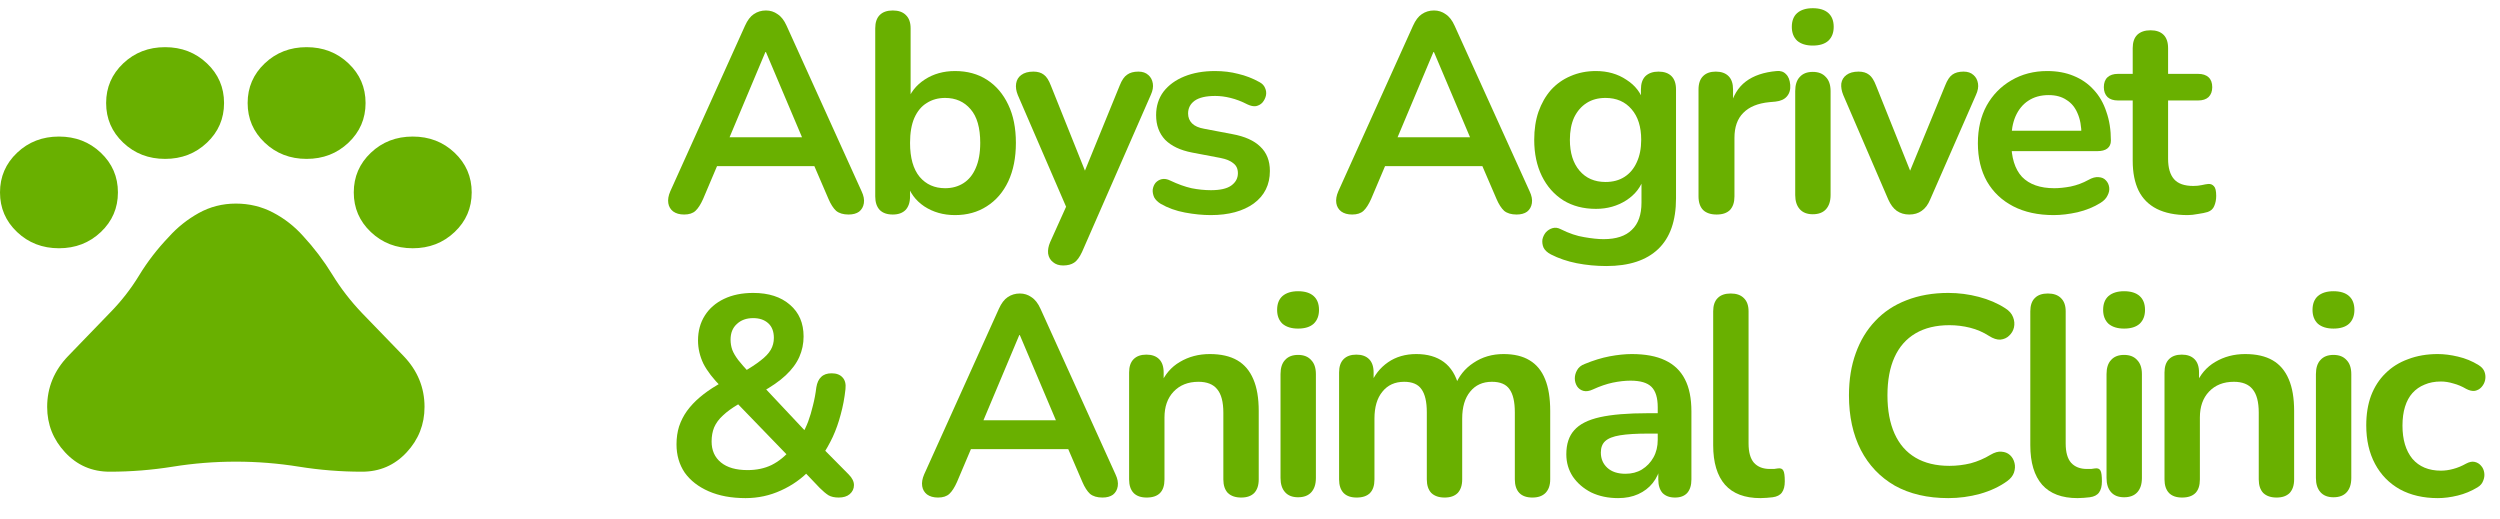
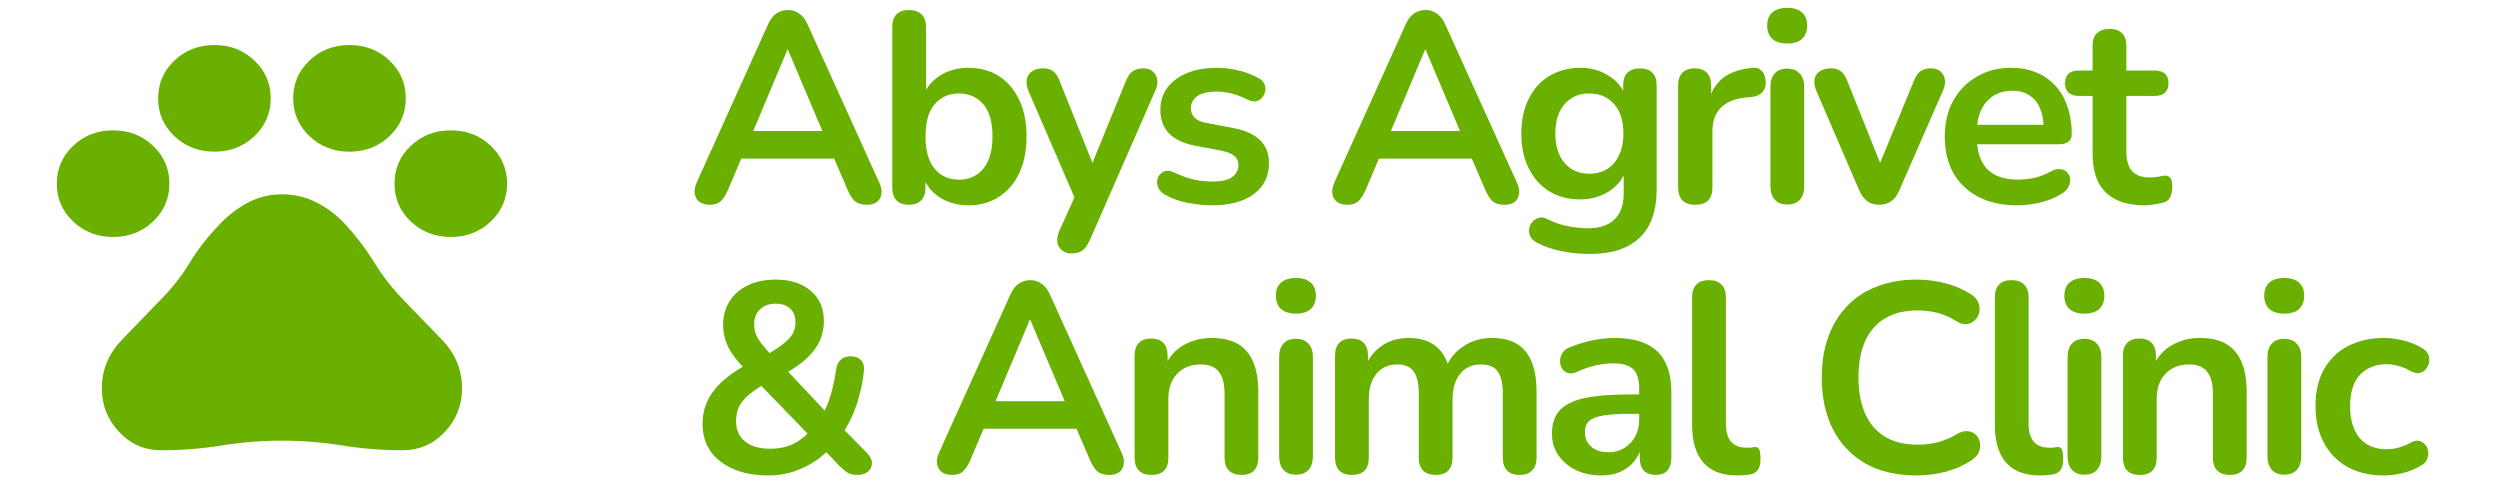
- <svg xmlns="http://www.w3.org/2000/svg" width="106" height="22" viewBox="0 0 106 22" fill="none">
+ <svg xmlns="http://www.w3.org/2000/svg" width="106" height="21" viewBox="0 0 106 22" fill="none">
  <path d="M2.5 10.526C1.8 10.526 1.208 10.297 0.725 9.839C0.242 9.382 0 8.821 0 8.158C0 7.495 0.242 6.934 0.725 6.476C1.208 6.018 1.8 5.79 2.5 5.79C3.2 5.79 3.792 6.018 4.275 6.476C4.758 6.934 5 7.495 5 8.158C5 8.821 4.758 9.382 4.275 9.839C3.792 10.297 3.2 10.526 2.5 10.526ZM7 6.737C6.3 6.737 5.708 6.508 5.225 6.05C4.742 5.592 4.5 5.032 4.5 4.368C4.5 3.705 4.742 3.145 5.225 2.687C5.708 2.229 6.3 2 7 2C7.7 2 8.292 2.229 8.775 2.687C9.258 3.145 9.5 3.705 9.5 4.368C9.5 5.032 9.258 5.592 8.775 6.05C8.292 6.508 7.7 6.737 7 6.737ZM13 6.737C12.3 6.737 11.708 6.508 11.225 6.05C10.742 5.592 10.5 5.032 10.5 4.368C10.5 3.705 10.742 3.145 11.225 2.687C11.708 2.229 12.3 2 13 2C13.7 2 14.292 2.229 14.775 2.687C15.258 3.145 15.5 3.705 15.5 4.368C15.5 5.032 15.258 5.592 14.775 6.05C14.292 6.508 13.7 6.737 13 6.737ZM17.5 10.526C16.8 10.526 16.208 10.297 15.725 9.839C15.242 9.382 15 8.821 15 8.158C15 7.495 15.242 6.934 15.725 6.476C16.208 6.018 16.8 5.79 17.5 5.79C18.2 5.79 18.792 6.018 19.275 6.476C19.758 6.934 20 7.495 20 8.158C20 8.821 19.758 9.382 19.275 9.839C18.792 10.297 18.2 10.526 17.5 10.526ZM4.65 20C3.9 20 3.271 19.728 2.763 19.183C2.254 18.638 2 17.995 2 17.253C2 16.432 2.296 15.713 2.888 15.097C3.479 14.482 4.067 13.874 4.65 13.274C5.133 12.784 5.55 12.251 5.9 11.675C6.25 11.099 6.667 10.558 7.15 10.053C7.517 9.642 7.942 9.303 8.425 9.034C8.908 8.766 9.433 8.632 10 8.632C10.567 8.632 11.092 8.758 11.575 9.011C12.058 9.263 12.483 9.595 12.85 10.005C13.317 10.511 13.729 11.055 14.088 11.639C14.446 12.224 14.867 12.768 15.35 13.274C15.933 13.874 16.521 14.482 17.113 15.097C17.704 15.713 18 16.432 18 17.253C18 17.995 17.746 18.638 17.238 19.183C16.729 19.728 16.1 20 15.35 20C14.45 20 13.558 19.929 12.675 19.787C11.792 19.645 10.9 19.574 10 19.574C9.1 19.574 8.208 19.645 7.325 19.787C6.442 19.929 5.55 20 4.65 20Z" fill="#69B000" />
  <path d="M29.008 9.096C28.816 9.096 28.66 9.052 28.54 8.964C28.428 8.876 28.36 8.76 28.336 8.616C28.312 8.464 28.34 8.296 28.42 8.112L31.588 1.092C31.692 0.86 31.816 0.696 31.96 0.6C32.112 0.496 32.284 0.444 32.476 0.444C32.66 0.444 32.824 0.496 32.968 0.6C33.12 0.696 33.248 0.86 33.352 1.092L36.532 8.112C36.62 8.296 36.652 8.464 36.628 8.616C36.604 8.768 36.536 8.888 36.424 8.976C36.312 9.056 36.164 9.096 35.98 9.096C35.756 9.096 35.58 9.044 35.452 8.94C35.332 8.828 35.224 8.66 35.128 8.436L34.348 6.624L34.996 7.044H29.932L30.58 6.624L29.812 8.436C29.708 8.668 29.6 8.836 29.488 8.94C29.376 9.044 29.216 9.096 29.008 9.096ZM32.452 2.208L30.772 6.204L30.46 5.82H34.468L34.168 6.204L32.476 2.208H32.452Z" fill="#69B000" />
  <path d="M40.494 9.12C39.998 9.12 39.562 8.996 39.186 8.748C38.818 8.5 38.574 8.168 38.454 7.752L38.586 7.452V8.328C38.586 8.576 38.522 8.768 38.394 8.904C38.266 9.032 38.086 9.096 37.854 9.096C37.614 9.096 37.43 9.032 37.302 8.904C37.174 8.768 37.11 8.576 37.11 8.328V1.2C37.11 0.952 37.174 0.764 37.302 0.636C37.43 0.508 37.614 0.444 37.854 0.444C38.094 0.444 38.278 0.508 38.406 0.636C38.542 0.764 38.61 0.952 38.61 1.2V4.32H38.466C38.594 3.928 38.842 3.612 39.21 3.372C39.578 3.132 40.006 3.012 40.494 3.012C41.014 3.012 41.466 3.136 41.85 3.384C42.234 3.632 42.534 3.984 42.75 4.44C42.966 4.888 43.074 5.428 43.074 6.06C43.074 6.684 42.966 7.228 42.75 7.692C42.534 8.148 42.23 8.5 41.838 8.748C41.454 8.996 41.006 9.12 40.494 9.12ZM40.074 7.98C40.37 7.98 40.63 7.908 40.854 7.764C41.078 7.62 41.25 7.408 41.37 7.128C41.498 6.84 41.562 6.484 41.562 6.06C41.562 5.42 41.426 4.944 41.154 4.632C40.882 4.312 40.522 4.152 40.074 4.152C39.778 4.152 39.518 4.224 39.294 4.368C39.07 4.504 38.894 4.716 38.766 5.004C38.646 5.284 38.586 5.636 38.586 6.06C38.586 6.692 38.722 7.172 38.994 7.5C39.266 7.82 39.626 7.98 40.074 7.98Z" fill="#69B000" />
  <path d="M45.076 11.256C44.9 11.256 44.756 11.208 44.644 11.112C44.532 11.024 44.464 10.904 44.44 10.752C44.424 10.6 44.452 10.44 44.524 10.272L45.34 8.46V9.084L43.156 4.032C43.084 3.856 43.06 3.692 43.084 3.54C43.108 3.388 43.18 3.268 43.3 3.18C43.428 3.084 43.6 3.036 43.816 3.036C44 3.036 44.148 3.08 44.26 3.168C44.372 3.248 44.472 3.404 44.56 3.636L46.18 7.68H45.82L47.476 3.624C47.564 3.4 47.668 3.248 47.788 3.168C47.908 3.08 48.068 3.036 48.268 3.036C48.444 3.036 48.584 3.084 48.688 3.18C48.792 3.268 48.856 3.388 48.88 3.54C48.904 3.684 48.876 3.844 48.796 4.02L45.88 10.68C45.776 10.904 45.664 11.056 45.544 11.136C45.424 11.216 45.268 11.256 45.076 11.256Z" fill="#69B000" />
  <path d="M51.335 9.12C50.991 9.12 50.627 9.084 50.243 9.012C49.859 8.94 49.515 8.816 49.211 8.64C49.083 8.56 48.991 8.468 48.935 8.364C48.887 8.252 48.867 8.144 48.875 8.04C48.891 7.928 48.931 7.832 48.995 7.752C49.067 7.672 49.155 7.62 49.259 7.596C49.371 7.572 49.491 7.592 49.619 7.656C49.939 7.808 50.239 7.916 50.519 7.98C50.799 8.036 51.075 8.064 51.347 8.064C51.731 8.064 52.015 8 52.199 7.872C52.391 7.736 52.487 7.56 52.487 7.344C52.487 7.16 52.423 7.02 52.295 6.924C52.175 6.82 51.991 6.744 51.743 6.696L50.543 6.468C50.047 6.372 49.667 6.192 49.403 5.928C49.147 5.656 49.019 5.308 49.019 4.884C49.019 4.5 49.123 4.168 49.331 3.888C49.547 3.608 49.843 3.392 50.219 3.24C50.595 3.088 51.027 3.012 51.515 3.012C51.867 3.012 52.195 3.052 52.499 3.132C52.811 3.204 53.111 3.32 53.399 3.48C53.519 3.544 53.599 3.628 53.639 3.732C53.687 3.836 53.699 3.944 53.675 4.056C53.651 4.16 53.603 4.256 53.531 4.344C53.459 4.424 53.367 4.476 53.255 4.5C53.151 4.516 53.031 4.492 52.895 4.428C52.647 4.3 52.407 4.208 52.175 4.152C51.951 4.096 51.735 4.068 51.527 4.068C51.135 4.068 50.843 4.136 50.651 4.272C50.467 4.408 50.375 4.588 50.375 4.812C50.375 4.98 50.431 5.12 50.543 5.232C50.655 5.344 50.827 5.42 51.059 5.46L52.259 5.688C52.779 5.784 53.171 5.96 53.435 6.216C53.707 6.472 53.843 6.816 53.843 7.248C53.843 7.832 53.615 8.292 53.159 8.628C52.703 8.956 52.095 9.12 51.335 9.12Z" fill="#69B000" />
  <path d="M57.332 9.096C57.14 9.096 56.984 9.052 56.864 8.964C56.752 8.876 56.684 8.76 56.66 8.616C56.636 8.464 56.664 8.296 56.744 8.112L59.912 1.092C60.016 0.86 60.14 0.696 60.284 0.6C60.436 0.496 60.608 0.444 60.8 0.444C60.984 0.444 61.148 0.496 61.292 0.6C61.444 0.696 61.572 0.86 61.676 1.092L64.856 8.112C64.944 8.296 64.976 8.464 64.952 8.616C64.928 8.768 64.86 8.888 64.748 8.976C64.636 9.056 64.488 9.096 64.304 9.096C64.08 9.096 63.904 9.044 63.776 8.94C63.656 8.828 63.548 8.66 63.452 8.436L62.672 6.624L63.32 7.044H58.256L58.904 6.624L58.136 8.436C58.032 8.668 57.924 8.836 57.812 8.94C57.7 9.044 57.54 9.096 57.332 9.096ZM60.776 2.208L59.096 6.204L58.784 5.82H62.792L62.492 6.204L60.8 2.208H60.776Z" fill="#69B000" />
  <path d="M68.111 11.28C67.679 11.28 67.259 11.24 66.851 11.16C66.451 11.08 66.087 10.956 65.759 10.788C65.607 10.708 65.503 10.612 65.447 10.5C65.399 10.388 65.383 10.272 65.399 10.152C65.423 10.04 65.471 9.94 65.543 9.852C65.623 9.764 65.719 9.704 65.831 9.672C65.943 9.64 66.059 9.656 66.179 9.72C66.531 9.896 66.863 10.008 67.175 10.056C67.495 10.112 67.767 10.14 67.991 10.14C68.527 10.14 68.927 10.008 69.191 9.744C69.463 9.488 69.599 9.104 69.599 8.592V7.512H69.707C69.587 7.92 69.335 8.248 68.951 8.496C68.575 8.736 68.147 8.856 67.667 8.856C67.139 8.856 66.679 8.736 66.287 8.496C65.895 8.248 65.591 7.904 65.375 7.464C65.159 7.024 65.051 6.512 65.051 5.928C65.051 5.488 65.111 5.092 65.231 4.74C65.359 4.38 65.535 4.072 65.759 3.816C65.991 3.56 66.267 3.364 66.587 3.228C66.915 3.084 67.275 3.012 67.667 3.012C68.163 3.012 68.595 3.136 68.963 3.384C69.339 3.624 69.583 3.944 69.695 4.344L69.575 4.644V3.792C69.575 3.544 69.639 3.356 69.767 3.228C69.903 3.1 70.087 3.036 70.319 3.036C70.559 3.036 70.743 3.1 70.871 3.228C70.999 3.356 71.063 3.544 71.063 3.792V8.412C71.063 9.364 70.811 10.08 70.307 10.56C69.803 11.04 69.071 11.28 68.111 11.28ZM68.075 7.716C68.387 7.716 68.655 7.644 68.879 7.5C69.103 7.356 69.275 7.152 69.395 6.888C69.523 6.616 69.587 6.296 69.587 5.928C69.587 5.376 69.451 4.944 69.179 4.632C68.907 4.312 68.539 4.152 68.075 4.152C67.763 4.152 67.495 4.224 67.271 4.368C67.047 4.512 66.871 4.716 66.743 4.98C66.623 5.244 66.563 5.56 66.563 5.928C66.563 6.48 66.699 6.916 66.971 7.236C67.243 7.556 67.611 7.716 68.075 7.716Z" fill="#69B000" />
  <path d="M72.785 9.096C72.537 9.096 72.346 9.032 72.21 8.904C72.082 8.768 72.017 8.576 72.017 8.328V3.792C72.017 3.544 72.082 3.356 72.21 3.228C72.338 3.1 72.517 3.036 72.749 3.036C72.981 3.036 73.162 3.1 73.29 3.228C73.418 3.356 73.481 3.544 73.481 3.792V4.548H73.362C73.474 4.068 73.694 3.704 74.022 3.456C74.35 3.208 74.785 3.06 75.329 3.012C75.498 2.996 75.629 3.04 75.725 3.144C75.829 3.24 75.889 3.392 75.906 3.6C75.921 3.8 75.874 3.964 75.761 4.092C75.657 4.212 75.498 4.284 75.281 4.308L75.017 4.332C74.529 4.38 74.162 4.532 73.913 4.788C73.665 5.036 73.541 5.388 73.541 5.844V8.328C73.541 8.576 73.478 8.768 73.35 8.904C73.222 9.032 73.034 9.096 72.785 9.096Z" fill="#69B000" />
  <path d="M76.861 9.084C76.621 9.084 76.437 9.012 76.309 8.868C76.181 8.724 76.117 8.524 76.117 8.268V3.864C76.117 3.6 76.181 3.4 76.309 3.264C76.437 3.12 76.621 3.048 76.861 3.048C77.101 3.048 77.285 3.12 77.413 3.264C77.549 3.4 77.617 3.6 77.617 3.864V8.268C77.617 8.524 77.553 8.724 77.425 8.868C77.297 9.012 77.109 9.084 76.861 9.084ZM76.861 1.932C76.581 1.932 76.361 1.864 76.201 1.728C76.049 1.584 75.973 1.388 75.973 1.14C75.973 0.884 76.049 0.688 76.201 0.552C76.361 0.416 76.581 0.348 76.861 0.348C77.149 0.348 77.369 0.416 77.521 0.552C77.673 0.688 77.749 0.884 77.749 1.14C77.749 1.388 77.673 1.584 77.521 1.728C77.369 1.864 77.149 1.932 76.861 1.932Z" fill="#69B000" />
  <path d="M80.951 9.096C80.751 9.096 80.575 9.044 80.423 8.94C80.279 8.836 80.159 8.676 80.063 8.46L78.155 4.032C78.083 3.856 78.055 3.692 78.071 3.54C78.095 3.388 78.167 3.268 78.287 3.18C78.415 3.084 78.587 3.036 78.803 3.036C78.987 3.036 79.135 3.08 79.247 3.168C79.359 3.248 79.459 3.404 79.547 3.636L81.167 7.68H80.807L82.475 3.624C82.563 3.4 82.663 3.248 82.775 3.168C82.895 3.08 83.055 3.036 83.255 3.036C83.431 3.036 83.571 3.084 83.675 3.18C83.779 3.268 83.843 3.388 83.867 3.54C83.891 3.684 83.863 3.844 83.783 4.02L81.839 8.46C81.751 8.676 81.631 8.836 81.479 8.94C81.335 9.044 81.159 9.096 80.951 9.096Z" fill="#69B000" />
  <path d="M87.078 9.12C86.414 9.12 85.842 8.996 85.362 8.748C84.882 8.5 84.51 8.148 84.246 7.692C83.99 7.236 83.862 6.696 83.862 6.072C83.862 5.464 83.986 4.932 84.234 4.476C84.49 4.02 84.838 3.664 85.278 3.408C85.726 3.144 86.234 3.012 86.802 3.012C87.218 3.012 87.59 3.08 87.918 3.216C88.254 3.352 88.538 3.548 88.77 3.804C89.01 4.06 89.19 4.372 89.31 4.74C89.438 5.1 89.502 5.508 89.502 5.964C89.502 6.108 89.45 6.22 89.346 6.3C89.25 6.372 89.11 6.408 88.926 6.408H85.074V5.544H88.446L88.254 5.724C88.254 5.356 88.198 5.048 88.086 4.8C87.982 4.552 87.826 4.364 87.618 4.236C87.418 4.1 87.166 4.032 86.862 4.032C86.526 4.032 86.238 4.112 85.998 4.272C85.766 4.424 85.586 4.644 85.458 4.932C85.338 5.212 85.278 5.548 85.278 5.94V6.024C85.278 6.68 85.43 7.172 85.734 7.5C86.046 7.82 86.502 7.98 87.102 7.98C87.31 7.98 87.542 7.956 87.798 7.908C88.062 7.852 88.31 7.76 88.542 7.632C88.71 7.536 88.858 7.496 88.986 7.512C89.114 7.52 89.214 7.564 89.286 7.644C89.366 7.724 89.414 7.824 89.43 7.944C89.446 8.056 89.422 8.172 89.358 8.292C89.302 8.412 89.202 8.516 89.058 8.604C88.778 8.78 88.454 8.912 88.086 9C87.726 9.08 87.39 9.12 87.078 9.12Z" fill="#69B000" />
  <path d="M92.755 9.12C92.235 9.12 91.799 9.032 91.447 8.856C91.103 8.68 90.847 8.424 90.679 8.088C90.511 7.744 90.427 7.32 90.427 6.816V4.26H89.803C89.611 4.26 89.463 4.212 89.359 4.116C89.255 4.012 89.203 3.872 89.203 3.696C89.203 3.512 89.255 3.372 89.359 3.276C89.463 3.18 89.611 3.132 89.803 3.132H90.427V2.04C90.427 1.792 90.491 1.604 90.619 1.476C90.755 1.348 90.943 1.284 91.183 1.284C91.423 1.284 91.607 1.348 91.735 1.476C91.863 1.604 91.927 1.792 91.927 2.04V3.132H93.199C93.391 3.132 93.539 3.18 93.643 3.276C93.747 3.372 93.799 3.512 93.799 3.696C93.799 3.872 93.747 4.012 93.643 4.116C93.539 4.212 93.391 4.26 93.199 4.26H91.927V6.732C91.927 7.116 92.011 7.404 92.179 7.596C92.347 7.788 92.619 7.884 92.995 7.884C93.131 7.884 93.251 7.872 93.355 7.848C93.459 7.824 93.551 7.808 93.631 7.8C93.727 7.792 93.807 7.824 93.871 7.896C93.935 7.96 93.967 8.096 93.967 8.304C93.967 8.464 93.939 8.608 93.883 8.736C93.835 8.856 93.743 8.94 93.607 8.988C93.503 9.02 93.367 9.048 93.199 9.072C93.031 9.104 92.883 9.12 92.755 9.12Z" fill="#69B000" />
  <path d="M31.612 21.12C31.012 21.12 30.492 21.024 30.052 20.832C29.612 20.64 29.272 20.376 29.032 20.04C28.8 19.696 28.684 19.296 28.684 18.84C28.684 18.568 28.72 18.316 28.792 18.084C28.872 17.844 28.984 17.624 29.128 17.424C29.28 17.216 29.46 17.024 29.668 16.848C29.884 16.664 30.128 16.492 30.4 16.332L30.808 16.092L30.592 16.416C30.24 16.064 29.984 15.732 29.824 15.42C29.672 15.1 29.596 14.772 29.596 14.436C29.596 14.036 29.692 13.684 29.884 13.38C30.076 13.076 30.348 12.84 30.7 12.672C31.052 12.504 31.464 12.42 31.936 12.42C32.592 12.42 33.112 12.588 33.496 12.924C33.88 13.252 34.072 13.7 34.072 14.268C34.072 14.572 34.012 14.86 33.892 15.132C33.772 15.404 33.58 15.664 33.316 15.912C33.052 16.16 32.7 16.404 32.26 16.644L32.272 16.284L34.312 18.456H33.988C34.092 18.28 34.184 18.088 34.264 17.88C34.344 17.664 34.412 17.436 34.468 17.196C34.532 16.948 34.58 16.692 34.612 16.428C34.644 16.228 34.712 16.08 34.816 15.984C34.92 15.88 35.068 15.828 35.26 15.828C35.468 15.828 35.624 15.888 35.728 16.008C35.832 16.12 35.872 16.284 35.848 16.5C35.808 16.876 35.74 17.236 35.644 17.58C35.556 17.916 35.444 18.232 35.308 18.528C35.172 18.816 35.02 19.084 34.852 19.332L34.84 18.96L35.98 20.112C36.132 20.264 36.208 20.416 36.208 20.568C36.208 20.72 36.148 20.848 36.028 20.952C35.916 21.048 35.76 21.096 35.56 21.096C35.384 21.096 35.24 21.064 35.128 21C35.016 20.928 34.892 20.824 34.756 20.688L34.012 19.908H34.36C34.008 20.284 33.592 20.58 33.112 20.796C32.64 21.012 32.14 21.12 31.612 21.12ZM31.696 19.932C32.08 19.932 32.42 19.86 32.716 19.716C33.02 19.564 33.296 19.34 33.544 19.044L33.508 19.428L31.036 16.872L31.66 16.932L31.312 17.136C31.04 17.296 30.82 17.456 30.652 17.616C30.484 17.768 30.36 17.936 30.28 18.12C30.208 18.296 30.172 18.496 30.172 18.72C30.172 19.096 30.304 19.392 30.568 19.608C30.832 19.824 31.208 19.932 31.696 19.932ZM31.936 13.488C31.648 13.488 31.416 13.572 31.24 13.74C31.064 13.9 30.976 14.12 30.976 14.4C30.976 14.552 31 14.696 31.048 14.832C31.096 14.96 31.18 15.104 31.3 15.264C31.42 15.416 31.584 15.604 31.792 15.828L31.456 15.804C31.792 15.612 32.056 15.44 32.248 15.288C32.448 15.136 32.592 14.984 32.68 14.832C32.768 14.68 32.812 14.512 32.812 14.328C32.812 14.056 32.732 13.848 32.572 13.704C32.412 13.56 32.2 13.488 31.936 13.488Z" fill="#69B000" />
  <path d="M39.773 21.096C39.581 21.096 39.425 21.052 39.305 20.964C39.193 20.876 39.125 20.76 39.101 20.616C39.077 20.464 39.105 20.296 39.185 20.112L42.353 13.092C42.457 12.86 42.581 12.696 42.725 12.6C42.877 12.496 43.049 12.444 43.241 12.444C43.425 12.444 43.589 12.496 43.733 12.6C43.885 12.696 44.013 12.86 44.117 13.092L47.297 20.112C47.385 20.296 47.417 20.464 47.393 20.616C47.369 20.768 47.301 20.888 47.189 20.976C47.077 21.056 46.929 21.096 46.745 21.096C46.521 21.096 46.345 21.044 46.217 20.94C46.097 20.828 45.989 20.66 45.893 20.436L45.113 18.624L45.761 19.044H40.697L41.345 18.624L40.577 20.436C40.473 20.668 40.365 20.836 40.253 20.94C40.141 21.044 39.981 21.096 39.773 21.096ZM43.217 14.208L41.537 18.204L41.225 17.82H45.233L44.933 18.204L43.241 14.208H43.217Z" fill="#69B000" />
  <path d="M48.618 21.096C48.379 21.096 48.194 21.032 48.066 20.904C47.938 20.768 47.874 20.576 47.874 20.328V15.792C47.874 15.544 47.938 15.356 48.066 15.228C48.194 15.1 48.374 15.036 48.606 15.036C48.839 15.036 49.019 15.1 49.147 15.228C49.275 15.356 49.339 15.544 49.339 15.792V16.608L49.206 16.308C49.383 15.884 49.654 15.564 50.023 15.348C50.398 15.124 50.822 15.012 51.294 15.012C51.767 15.012 52.154 15.1 52.459 15.276C52.763 15.452 52.99 15.72 53.142 16.08C53.294 16.432 53.37 16.88 53.37 17.424V20.328C53.37 20.576 53.306 20.768 53.178 20.904C53.05 21.032 52.867 21.096 52.627 21.096C52.386 21.096 52.199 21.032 52.062 20.904C51.934 20.768 51.87 20.576 51.87 20.328V17.496C51.87 17.04 51.782 16.708 51.606 16.5C51.438 16.292 51.175 16.188 50.815 16.188C50.374 16.188 50.023 16.328 49.758 16.608C49.502 16.88 49.374 17.244 49.374 17.7V20.328C49.374 20.84 49.123 21.096 48.618 21.096Z" fill="#69B000" />
  <path d="M55.038 21.084C54.798 21.084 54.614 21.012 54.486 20.868C54.358 20.724 54.294 20.524 54.294 20.268V15.864C54.294 15.6 54.358 15.4 54.486 15.264C54.614 15.12 54.798 15.048 55.038 15.048C55.278 15.048 55.462 15.12 55.59 15.264C55.726 15.4 55.794 15.6 55.794 15.864V20.268C55.794 20.524 55.73 20.724 55.602 20.868C55.474 21.012 55.286 21.084 55.038 21.084ZM55.038 13.932C54.758 13.932 54.538 13.864 54.378 13.728C54.226 13.584 54.15 13.388 54.15 13.14C54.15 12.884 54.226 12.688 54.378 12.552C54.538 12.416 54.758 12.348 55.038 12.348C55.326 12.348 55.546 12.416 55.698 12.552C55.85 12.688 55.926 12.884 55.926 13.14C55.926 13.388 55.85 13.584 55.698 13.728C55.546 13.864 55.326 13.932 55.038 13.932Z" fill="#69B000" />
  <path d="M57.521 21.096C57.281 21.096 57.097 21.032 56.969 20.904C56.841 20.768 56.777 20.576 56.777 20.328V15.792C56.777 15.544 56.841 15.356 56.969 15.228C57.097 15.1 57.277 15.036 57.509 15.036C57.741 15.036 57.921 15.1 58.049 15.228C58.177 15.356 58.241 15.544 58.241 15.792V16.668L58.109 16.308C58.269 15.908 58.517 15.592 58.853 15.36C59.189 15.128 59.589 15.012 60.053 15.012C60.525 15.012 60.913 15.124 61.217 15.348C61.521 15.572 61.733 15.916 61.853 16.38H61.685C61.845 15.956 62.109 15.624 62.477 15.384C62.845 15.136 63.269 15.012 63.749 15.012C64.197 15.012 64.565 15.1 64.853 15.276C65.149 15.452 65.369 15.72 65.513 16.08C65.657 16.432 65.729 16.88 65.729 17.424V20.328C65.729 20.576 65.661 20.768 65.525 20.904C65.397 21.032 65.213 21.096 64.973 21.096C64.733 21.096 64.549 21.032 64.421 20.904C64.293 20.768 64.229 20.576 64.229 20.328V17.484C64.229 17.036 64.153 16.708 64.001 16.5C63.857 16.292 63.609 16.188 63.257 16.188C62.865 16.188 62.557 16.328 62.333 16.608C62.109 16.88 61.997 17.26 61.997 17.748V20.328C61.997 20.576 61.933 20.768 61.805 20.904C61.677 21.032 61.493 21.096 61.253 21.096C61.013 21.096 60.825 21.032 60.689 20.904C60.561 20.768 60.497 20.576 60.497 20.328V17.484C60.497 17.036 60.421 16.708 60.269 16.5C60.125 16.292 59.881 16.188 59.537 16.188C59.145 16.188 58.837 16.328 58.613 16.608C58.389 16.88 58.277 17.26 58.277 17.748V20.328C58.277 20.84 58.025 21.096 57.521 21.096Z" fill="#69B000" />
  <path d="M68.608 21.12C68.184 21.12 67.804 21.04 67.468 20.88C67.14 20.712 66.88 20.488 66.688 20.208C66.504 19.928 66.412 19.612 66.412 19.26C66.412 18.828 66.524 18.488 66.748 18.24C66.972 17.984 67.336 17.8 67.84 17.688C68.344 17.576 69.02 17.52 69.868 17.52H70.468V18.384H69.88C69.384 18.384 68.988 18.408 68.692 18.456C68.396 18.504 68.184 18.588 68.056 18.708C67.936 18.82 67.876 18.98 67.876 19.188C67.876 19.452 67.968 19.668 68.152 19.836C68.336 20.004 68.592 20.088 68.92 20.088C69.184 20.088 69.416 20.028 69.616 19.908C69.824 19.78 69.988 19.608 70.108 19.392C70.228 19.176 70.288 18.928 70.288 18.648V17.268C70.288 16.868 70.2 16.58 70.024 16.404C69.848 16.228 69.552 16.14 69.136 16.14C68.904 16.14 68.652 16.168 68.38 16.224C68.116 16.28 67.836 16.376 67.54 16.512C67.388 16.584 67.252 16.604 67.132 16.572C67.02 16.54 66.932 16.476 66.868 16.38C66.804 16.276 66.772 16.164 66.772 16.044C66.772 15.924 66.804 15.808 66.868 15.696C66.932 15.576 67.04 15.488 67.192 15.432C67.56 15.28 67.912 15.172 68.248 15.108C68.592 15.044 68.904 15.012 69.184 15.012C69.76 15.012 70.232 15.1 70.6 15.276C70.976 15.452 71.256 15.72 71.44 16.08C71.624 16.432 71.716 16.888 71.716 17.448V20.328C71.716 20.576 71.656 20.768 71.536 20.904C71.416 21.032 71.244 21.096 71.02 21.096C70.796 21.096 70.62 21.032 70.492 20.904C70.372 20.768 70.312 20.576 70.312 20.328V19.752H70.408C70.352 20.032 70.24 20.276 70.072 20.484C69.912 20.684 69.708 20.84 69.46 20.952C69.212 21.064 68.928 21.12 68.608 21.12Z" fill="#69B000" />
  <path d="M74.643 21.12C73.979 21.12 73.479 20.932 73.143 20.556C72.807 20.172 72.639 19.612 72.639 18.876V13.2C72.639 12.952 72.703 12.764 72.831 12.636C72.959 12.508 73.143 12.444 73.383 12.444C73.623 12.444 73.807 12.508 73.935 12.636C74.071 12.764 74.139 12.952 74.139 13.2V18.804C74.139 19.172 74.215 19.444 74.367 19.62C74.527 19.796 74.751 19.884 75.039 19.884C75.103 19.884 75.163 19.884 75.219 19.884C75.275 19.876 75.331 19.868 75.387 19.86C75.499 19.844 75.575 19.876 75.615 19.956C75.655 20.028 75.675 20.18 75.675 20.412C75.675 20.612 75.635 20.768 75.555 20.88C75.475 20.992 75.343 21.06 75.159 21.084C75.079 21.092 74.995 21.1 74.907 21.108C74.819 21.116 74.731 21.12 74.643 21.12Z" fill="#69B000" />
  <path d="M82.608 21.12C81.728 21.12 80.972 20.944 80.34 20.592C79.716 20.232 79.236 19.728 78.9 19.08C78.564 18.424 78.396 17.652 78.396 16.764C78.396 16.1 78.492 15.504 78.684 14.976C78.876 14.44 79.152 13.984 79.512 13.608C79.872 13.224 80.312 12.932 80.832 12.732C81.36 12.524 81.952 12.42 82.608 12.42C83.048 12.42 83.48 12.476 83.904 12.588C84.328 12.7 84.7 12.86 85.02 13.068C85.188 13.172 85.3 13.3 85.356 13.452C85.412 13.596 85.424 13.74 85.392 13.884C85.36 14.02 85.292 14.136 85.188 14.232C85.092 14.328 84.968 14.384 84.816 14.4C84.672 14.408 84.512 14.356 84.336 14.244C84.088 14.084 83.82 13.968 83.532 13.896C83.244 13.824 82.952 13.788 82.656 13.788C82.088 13.788 81.608 13.904 81.216 14.136C80.824 14.368 80.528 14.704 80.328 15.144C80.128 15.584 80.028 16.124 80.028 16.764C80.028 17.396 80.128 17.936 80.328 18.384C80.528 18.832 80.824 19.172 81.216 19.404C81.608 19.636 82.088 19.752 82.656 19.752C82.96 19.752 83.26 19.716 83.556 19.644C83.852 19.564 84.132 19.444 84.396 19.284C84.572 19.18 84.728 19.136 84.864 19.152C85.008 19.16 85.128 19.208 85.224 19.296C85.32 19.384 85.384 19.496 85.416 19.632C85.448 19.76 85.44 19.896 85.392 20.04C85.344 20.176 85.248 20.296 85.104 20.4C84.784 20.632 84.4 20.812 83.952 20.94C83.512 21.06 83.064 21.12 82.608 21.12Z" fill="#69B000" />
  <path d="M88.089 21.12C87.425 21.12 86.925 20.932 86.589 20.556C86.253 20.172 86.085 19.612 86.085 18.876V13.2C86.085 12.952 86.149 12.764 86.277 12.636C86.405 12.508 86.589 12.444 86.829 12.444C87.069 12.444 87.253 12.508 87.381 12.636C87.517 12.764 87.585 12.952 87.585 13.2V18.804C87.585 19.172 87.661 19.444 87.813 19.62C87.973 19.796 88.197 19.884 88.485 19.884C88.549 19.884 88.609 19.884 88.665 19.884C88.721 19.876 88.777 19.868 88.833 19.86C88.945 19.844 89.021 19.876 89.061 19.956C89.101 20.028 89.121 20.18 89.121 20.412C89.121 20.612 89.081 20.768 89.001 20.88C88.921 20.992 88.789 21.06 88.605 21.084C88.525 21.092 88.441 21.1 88.353 21.108C88.265 21.116 88.177 21.12 88.089 21.12Z" fill="#69B000" />
  <path d="M90.061 21.084C89.821 21.084 89.637 21.012 89.509 20.868C89.381 20.724 89.317 20.524 89.317 20.268V15.864C89.317 15.6 89.381 15.4 89.509 15.264C89.637 15.12 89.821 15.048 90.061 15.048C90.301 15.048 90.485 15.12 90.613 15.264C90.749 15.4 90.817 15.6 90.817 15.864V20.268C90.817 20.524 90.753 20.724 90.625 20.868C90.497 21.012 90.309 21.084 90.061 21.084ZM90.061 13.932C89.781 13.932 89.561 13.864 89.401 13.728C89.249 13.584 89.173 13.388 89.173 13.14C89.173 12.884 89.249 12.688 89.401 12.552C89.561 12.416 89.781 12.348 90.061 12.348C90.349 12.348 90.569 12.416 90.721 12.552C90.873 12.688 90.949 12.884 90.949 13.14C90.949 13.388 90.873 13.584 90.721 13.728C90.569 13.864 90.349 13.932 90.061 13.932Z" fill="#69B000" />
  <path d="M92.519 21.096C92.279 21.096 92.095 21.032 91.967 20.904C91.839 20.768 91.775 20.576 91.775 20.328V15.792C91.775 15.544 91.839 15.356 91.967 15.228C92.095 15.1 92.275 15.036 92.507 15.036C92.739 15.036 92.919 15.1 93.047 15.228C93.175 15.356 93.239 15.544 93.239 15.792V16.608L93.107 16.308C93.283 15.884 93.555 15.564 93.923 15.348C94.299 15.124 94.723 15.012 95.195 15.012C95.667 15.012 96.055 15.1 96.359 15.276C96.663 15.452 96.891 15.72 97.043 16.08C97.195 16.432 97.271 16.88 97.271 17.424V20.328C97.271 20.576 97.207 20.768 97.079 20.904C96.951 21.032 96.767 21.096 96.527 21.096C96.287 21.096 96.099 21.032 95.963 20.904C95.835 20.768 95.771 20.576 95.771 20.328V17.496C95.771 17.04 95.683 16.708 95.507 16.5C95.339 16.292 95.075 16.188 94.715 16.188C94.275 16.188 93.923 16.328 93.659 16.608C93.403 16.88 93.275 17.244 93.275 17.7V20.328C93.275 20.84 93.023 21.096 92.519 21.096Z" fill="#69B000" />
  <path d="M98.939 21.084C98.699 21.084 98.515 21.012 98.387 20.868C98.259 20.724 98.195 20.524 98.195 20.268V15.864C98.195 15.6 98.259 15.4 98.387 15.264C98.515 15.12 98.699 15.048 98.939 15.048C99.179 15.048 99.363 15.12 99.491 15.264C99.627 15.4 99.695 15.6 99.695 15.864V20.268C99.695 20.524 99.631 20.724 99.503 20.868C99.375 21.012 99.187 21.084 98.939 21.084ZM98.939 13.932C98.659 13.932 98.439 13.864 98.279 13.728C98.127 13.584 98.051 13.388 98.051 13.14C98.051 12.884 98.127 12.688 98.279 12.552C98.439 12.416 98.659 12.348 98.939 12.348C99.227 12.348 99.447 12.416 99.599 12.552C99.751 12.688 99.827 12.884 99.827 13.14C99.827 13.388 99.751 13.584 99.599 13.728C99.447 13.864 99.227 13.932 98.939 13.932Z" fill="#69B000" />
  <path d="M103.365 21.12C102.749 21.12 102.213 20.996 101.757 20.748C101.301 20.492 100.949 20.132 100.701 19.668C100.453 19.204 100.329 18.66 100.329 18.036C100.329 17.564 100.397 17.144 100.533 16.776C100.677 16.4 100.881 16.084 101.145 15.828C101.409 15.564 101.729 15.364 102.105 15.228C102.481 15.084 102.901 15.012 103.365 15.012C103.629 15.012 103.913 15.048 104.217 15.12C104.529 15.192 104.821 15.312 105.093 15.48C105.221 15.56 105.305 15.656 105.345 15.768C105.385 15.88 105.393 15.996 105.369 16.116C105.345 16.228 105.293 16.328 105.213 16.416C105.141 16.496 105.049 16.548 104.937 16.572C104.825 16.588 104.701 16.56 104.565 16.488C104.389 16.384 104.209 16.308 104.025 16.26C103.841 16.204 103.665 16.176 103.497 16.176C103.233 16.176 103.001 16.22 102.801 16.308C102.601 16.388 102.429 16.508 102.285 16.668C102.149 16.82 102.045 17.012 101.973 17.244C101.901 17.476 101.865 17.744 101.865 18.048C101.865 18.64 102.005 19.108 102.285 19.452C102.573 19.788 102.977 19.956 103.497 19.956C103.665 19.956 103.837 19.932 104.013 19.884C104.197 19.836 104.381 19.76 104.565 19.656C104.701 19.584 104.821 19.56 104.925 19.584C105.037 19.608 105.129 19.664 105.201 19.752C105.273 19.832 105.317 19.932 105.333 20.052C105.349 20.164 105.333 20.276 105.285 20.388C105.245 20.5 105.165 20.592 105.045 20.664C104.781 20.824 104.501 20.94 104.205 21.012C103.909 21.084 103.629 21.12 103.365 21.12Z" fill="#69B000" />
</svg>
